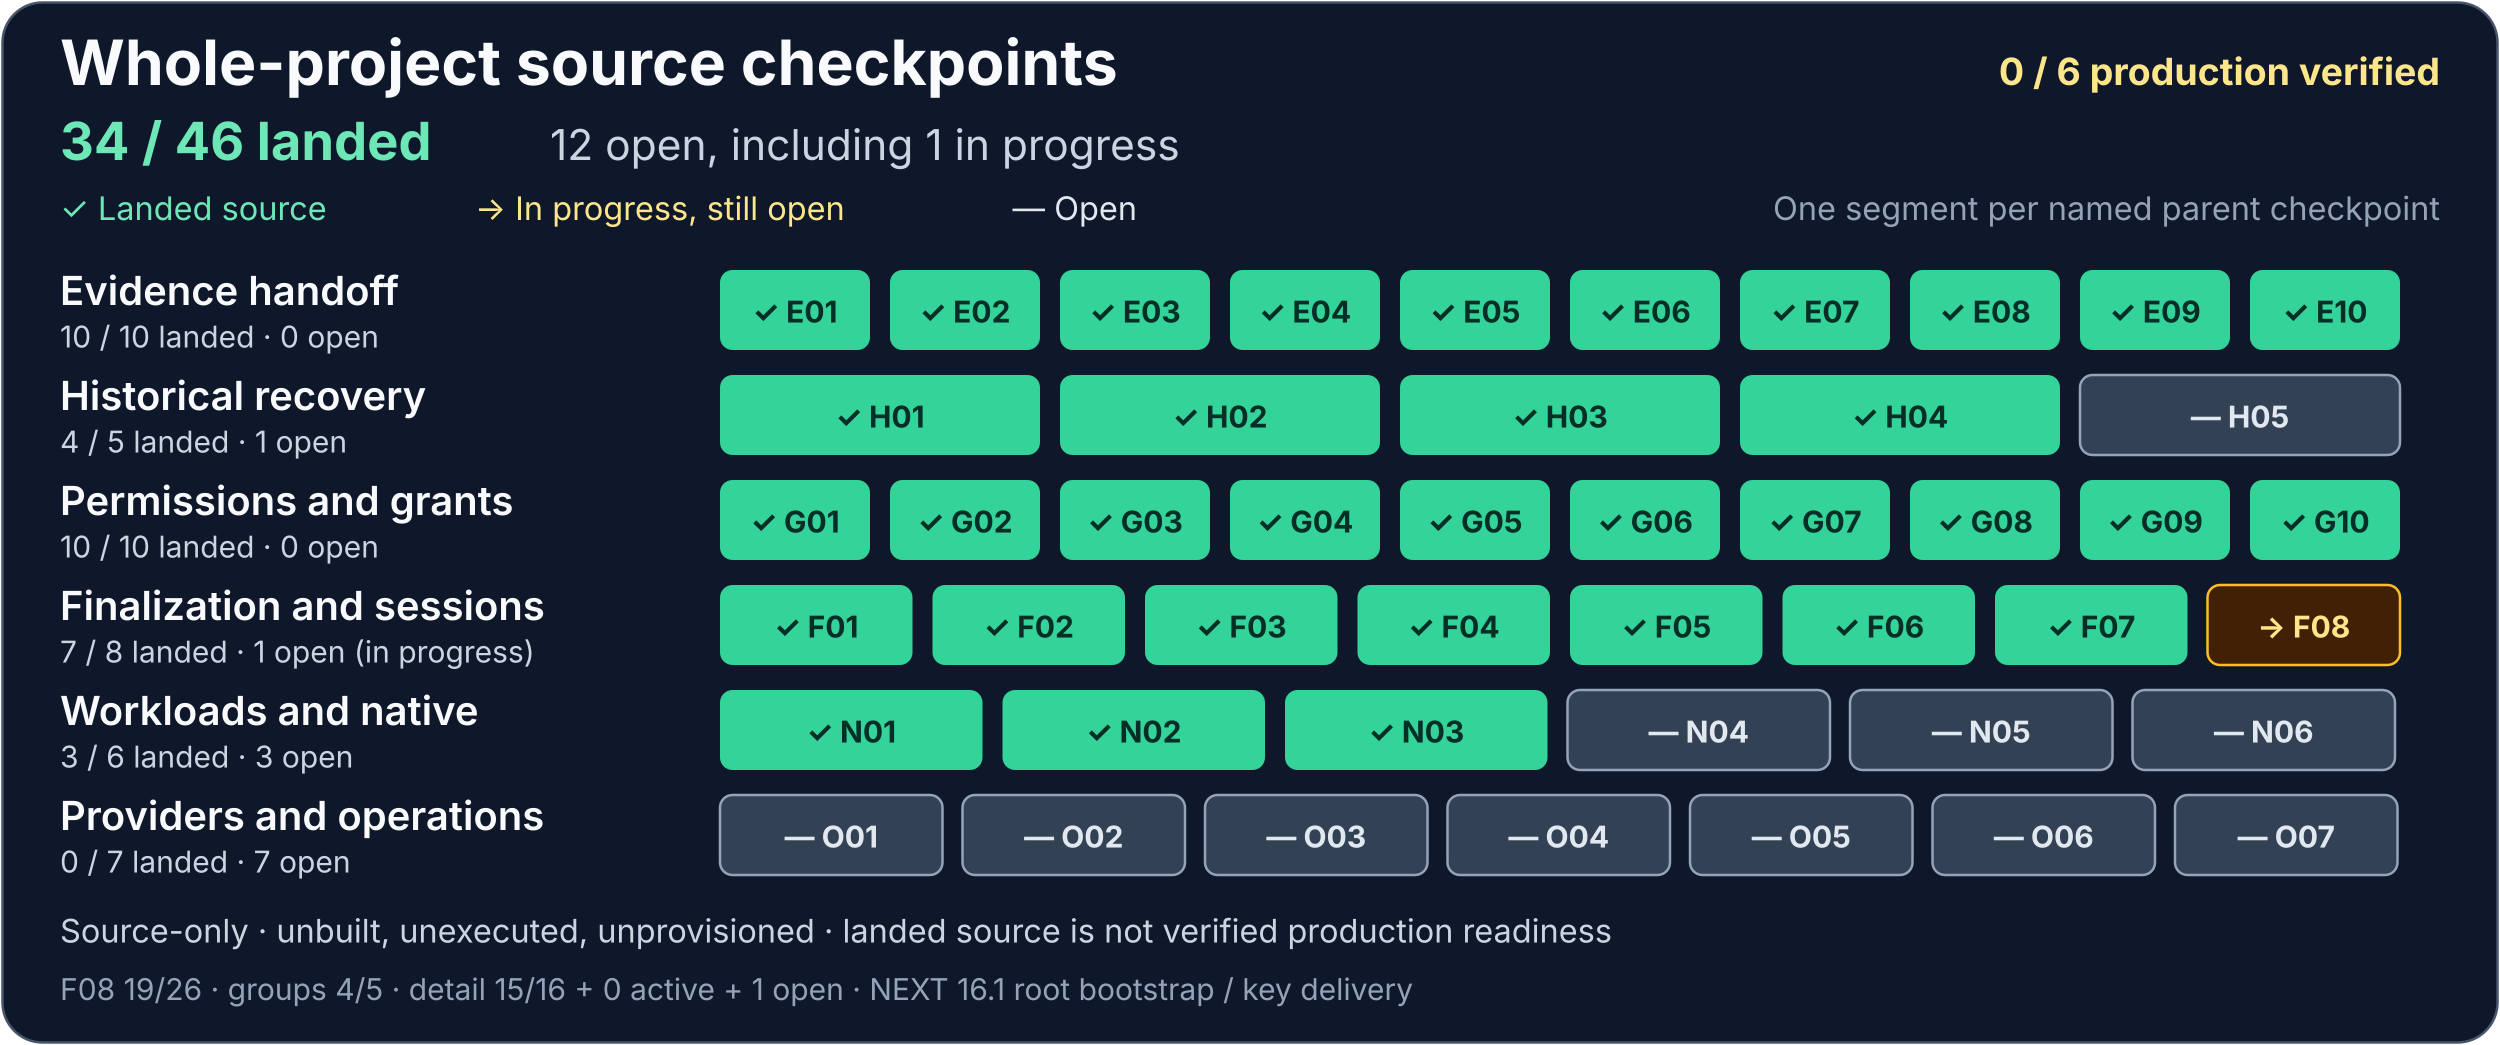
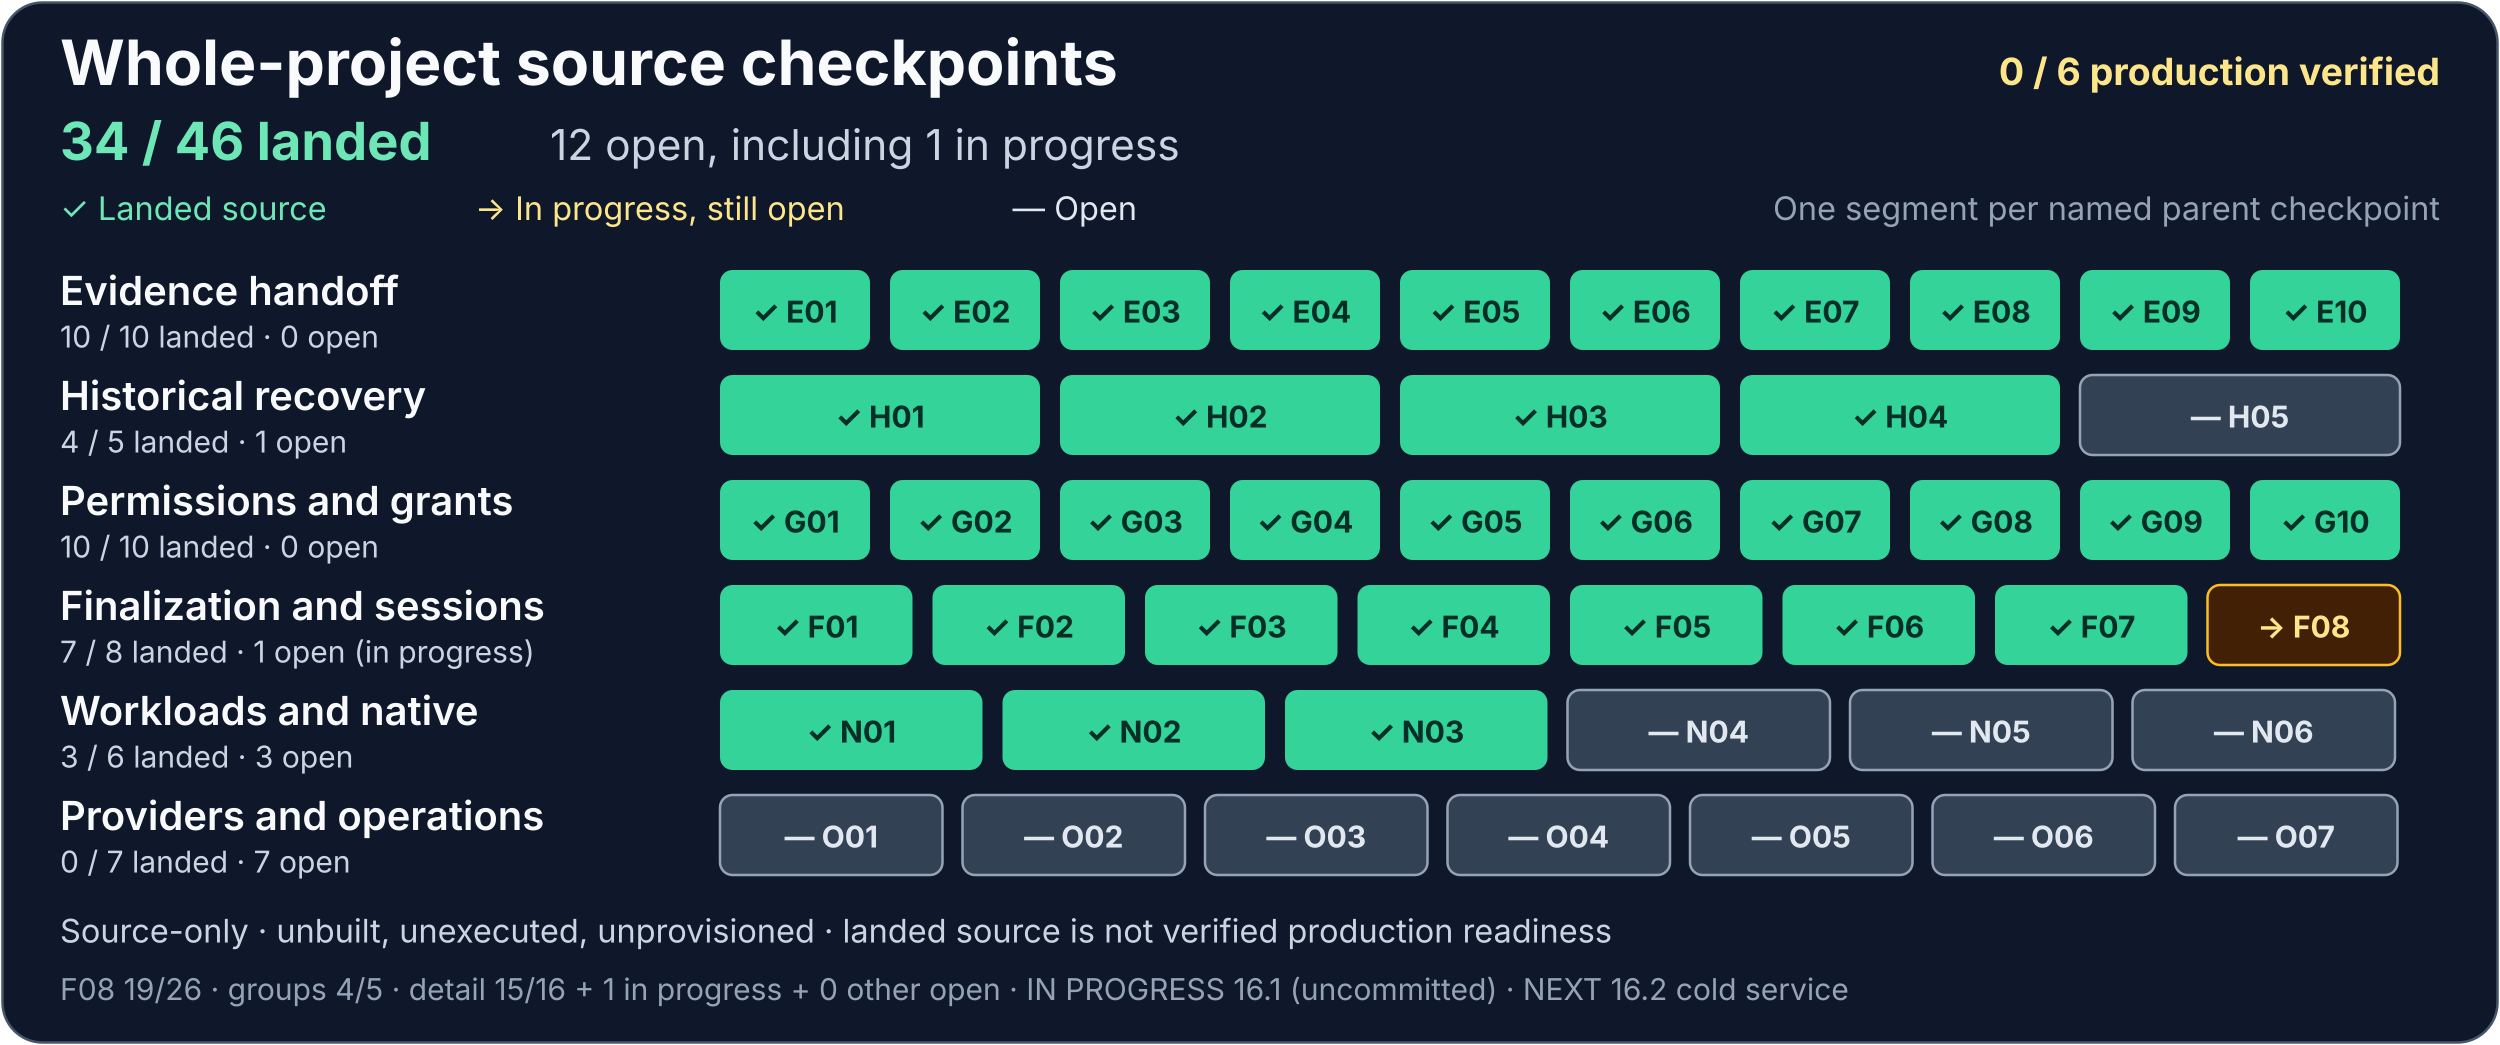
<svg xmlns="http://www.w3.org/2000/svg" width="1000" height="418" viewBox="0 0 1000 418" role="img" aria-labelledby="project-title project-description">
  <rect x="1" y="1" width="998" height="416" rx="16" fill="#0f172a" stroke="#475569" />
  <g font-family="system-ui, -apple-system, Segoe UI, sans-serif">
    <text x="24" y="34" fill="#f8fafc" font-size="25" font-weight="700">Whole-project source checkpoints</text>
    <text x="976" y="34" text-anchor="end" fill="#fde68a" font-size="15" font-weight="700">0 / 6 production verified</text>
    <text x="24" y="64" fill="#6ee7b7" font-size="21" font-weight="700">34 / 46 landed</text>
    <text x="220" y="64" fill="#cbd5e1" font-size="17">12 open, including 1 in progress</text>
    <text x="24" y="88" fill="#6ee7b7" font-size="13">✓ Landed source</text>
    <text x="190" y="88" fill="#fde68a" font-size="13">→ In progress, still open</text>
    <text x="405" y="88" fill="#e2e8f0" font-size="13">— Open</text>
    <text x="976" y="88" text-anchor="end" fill="#94a3b8" font-size="13">One segment per named parent checkpoint</text>
    <g aria-label="Evidence handoff: 10 of 10 landed, zero open">
      <text x="24" y="122" fill="#f8fafc" font-size="16" font-weight="600">Evidence handoff</text>
      <text x="24" y="139" fill="#cbd5e1" font-size="12">10 / 10 landed · 0 open</text>
      <g fill="#34d399">
        <rect x="288" y="108" width="60" height="32" rx="5" />
        <rect x="356" y="108" width="60" height="32" rx="5" />
        <rect x="424" y="108" width="60" height="32" rx="5" />
        <rect x="492" y="108" width="60" height="32" rx="5" />
        <rect x="560" y="108" width="60" height="32" rx="5" />
        <rect x="628" y="108" width="60" height="32" rx="5" />
        <rect x="696" y="108" width="60" height="32" rx="5" />
        <rect x="764" y="108" width="60" height="32" rx="5" />
        <rect x="832" y="108" width="60" height="32" rx="5" />
        <rect x="900" y="108" width="60" height="32" rx="5" />
      </g>
      <g fill="#052e26" font-size="12" font-weight="700" text-anchor="middle">
        <text x="318" y="129">✓ E01</text>
        <text x="386" y="129">✓ E02</text>
        <text x="454" y="129">✓ E03</text>
        <text x="522" y="129">✓ E04</text>
        <text x="590" y="129">✓ E05</text>
        <text x="658" y="129">✓ E06</text>
        <text x="726" y="129">✓ E07</text>
        <text x="794" y="129">✓ E08</text>
        <text x="862" y="129">✓ E09</text>
        <text x="930" y="129">✓ E10</text>
      </g>
    </g>
    <g aria-label="Historical recovery: 4 of 5 landed, one open">
      <text x="24" y="164" fill="#f8fafc" font-size="16" font-weight="600">Historical recovery</text>
      <text x="24" y="181" fill="#cbd5e1" font-size="12">4 / 5 landed · 1 open</text>
      <g fill="#34d399">
        <rect x="288" y="150" width="128" height="32" rx="5" />
        <rect x="424" y="150" width="128" height="32" rx="5" />
        <rect x="560" y="150" width="128" height="32" rx="5" />
        <rect x="696" y="150" width="128" height="32" rx="5" />
      </g>
      <rect x="832" y="150" width="128" height="32" rx="5" fill="#334155" stroke="#94a3b8" />
      <g fill="#052e26" font-size="12" font-weight="700" text-anchor="middle">
        <text x="352" y="171">✓ H01</text>
        <text x="488" y="171">✓ H02</text>
        <text x="624" y="171">✓ H03</text>
        <text x="760" y="171">✓ H04</text>
        <text x="896" y="171" fill="#e2e8f0">— H05</text>
      </g>
    </g>
    <g aria-label="Permissions and grants: 10 of 10 landed, zero open">
      <text x="24" y="206" fill="#f8fafc" font-size="16" font-weight="600">Permissions and grants</text>
      <text x="24" y="223" fill="#cbd5e1" font-size="12">10 / 10 landed · 0 open</text>
      <g fill="#34d399">
        <rect x="288" y="192" width="60" height="32" rx="5" />
        <rect x="356" y="192" width="60" height="32" rx="5" />
        <rect x="424" y="192" width="60" height="32" rx="5" />
        <rect x="492" y="192" width="60" height="32" rx="5" />
        <rect x="560" y="192" width="60" height="32" rx="5" />
        <rect x="628" y="192" width="60" height="32" rx="5" />
        <rect x="696" y="192" width="60" height="32" rx="5" />
        <rect x="764" y="192" width="60" height="32" rx="5" />
        <rect x="832" y="192" width="60" height="32" rx="5" />
        <rect x="900" y="192" width="60" height="32" rx="5" />
      </g>
      <g fill="#052e26" font-size="12" font-weight="700" text-anchor="middle">
        <text x="318" y="213">✓ G01</text>
        <text x="386" y="213">✓ G02</text>
        <text x="454" y="213">✓ G03</text>
        <text x="522" y="213">✓ G04</text>
        <text x="590" y="213">✓ G05</text>
        <text x="658" y="213">✓ G06</text>
        <text x="726" y="213">✓ G07</text>
        <text x="794" y="213">✓ G08</text>
        <text x="862" y="213">✓ G09</text>
        <text x="930" y="213">✓ G10</text>
      </g>
    </g>
    <g aria-label="Finalization and sessions: 7 of 8 landed, one open and in progress">
      <text x="24" y="248" fill="#f8fafc" font-size="16" font-weight="600">Finalization and sessions</text>
      <text x="24" y="265" fill="#cbd5e1" font-size="12">7 / 8 landed · 1 open (in progress)</text>
      <g fill="#34d399">
        <rect x="288" y="234" width="77" height="32" rx="5" />
        <rect x="373" y="234" width="77" height="32" rx="5" />
        <rect x="458" y="234" width="77" height="32" rx="5" />
        <rect x="543" y="234" width="77" height="32" rx="5" />
        <rect x="628" y="234" width="77" height="32" rx="5" />
        <rect x="713" y="234" width="77" height="32" rx="5" />
        <rect x="798" y="234" width="77" height="32" rx="5" />
      </g>
      <rect x="883" y="234" width="77" height="32" rx="5" fill="#422006" stroke="#fbbf24" />
      <g fill="#052e26" font-size="12" font-weight="700" text-anchor="middle">
        <text x="326.5" y="255">✓ F01</text>
        <text x="411.5" y="255">✓ F02</text>
        <text x="496.5" y="255">✓ F03</text>
        <text x="581.5" y="255">✓ F04</text>
        <text x="666.5" y="255">✓ F05</text>
        <text x="751.5" y="255">✓ F06</text>
        <text x="836.5" y="255">✓ F07</text>
        <text x="921.5" y="255" fill="#fde68a">→ F08</text>
      </g>
    </g>
    <g aria-label="Workloads and native: 3 of 6 landed, three open">
      <text x="24" y="290" fill="#f8fafc" font-size="16" font-weight="600">Workloads and native</text>
      <text x="24" y="307" fill="#cbd5e1" font-size="12">3 / 6 landed · 3 open</text>
      <g fill="#34d399">
        <rect x="288" y="276" width="105" height="32" rx="5" />
        <rect x="401" y="276" width="105" height="32" rx="5" />
        <rect x="514" y="276" width="105" height="32" rx="5" />
      </g>
      <g fill="#334155" stroke="#94a3b8">
        <rect x="627" y="276" width="105" height="32" rx="5" />
        <rect x="740" y="276" width="105" height="32" rx="5" />
        <rect x="853" y="276" width="105" height="32" rx="5" />
      </g>
      <g font-size="12" font-weight="700" text-anchor="middle">
        <text x="340.5" y="297" fill="#052e26">✓ N01</text>
        <text x="453.5" y="297" fill="#052e26">✓ N02</text>
        <text x="566.5" y="297" fill="#052e26">✓ N03</text>
        <text x="679.5" y="297" fill="#e2e8f0">— N04</text>
        <text x="792.5" y="297" fill="#e2e8f0">— N05</text>
        <text x="905.5" y="297" fill="#e2e8f0">— N06</text>
      </g>
    </g>
    <g aria-label="Providers and operations: zero of 7 landed, seven open">
      <text x="24" y="332" fill="#f8fafc" font-size="16" font-weight="600">Providers and operations</text>
      <text x="24" y="349" fill="#cbd5e1" font-size="12">0 / 7 landed · 7 open</text>
      <g fill="#334155" stroke="#94a3b8">
        <rect x="288" y="318" width="89" height="32" rx="5" />
        <rect x="385" y="318" width="89" height="32" rx="5" />
        <rect x="482" y="318" width="89" height="32" rx="5" />
        <rect x="579" y="318" width="89" height="32" rx="5" />
        <rect x="676" y="318" width="89" height="32" rx="5" />
        <rect x="773" y="318" width="89" height="32" rx="5" />
        <rect x="870" y="318" width="89" height="32" rx="5" />
      </g>
      <g fill="#e2e8f0" font-size="12" font-weight="700" text-anchor="middle">
        <text x="332.5" y="339">— O01</text>
        <text x="429.5" y="339">— O02</text>
        <text x="526.5" y="339">— O03</text>
        <text x="623.5" y="339">— O04</text>
        <text x="720.5" y="339">— O05</text>
        <text x="817.5" y="339">— O06</text>
        <text x="914.5" y="339">— O07</text>
      </g>
    </g>
    <text x="24" y="377" fill="#cbd5e1" font-size="13">Source-only · unbuilt, unexecuted, unprovisioned · landed source is not verified production readiness</text>
-     <text x="24" y="400" fill="#94a3b8" font-size="12">F08 19/26 · groups 4/5 · detail 15/16 + 0 active + 1 open · NEXT 16.1 root bootstrap / key delivery</text>
+     <text x="24" y="400" fill="#94a3b8" font-size="12">F08 19/26 · groups 4/5 · detail 15/16 + 1 in progress + 0 other open · IN PROGRESS 16.1 (uncommitted) · NEXT 16.2 cold service</text>
  </g>
</svg>
